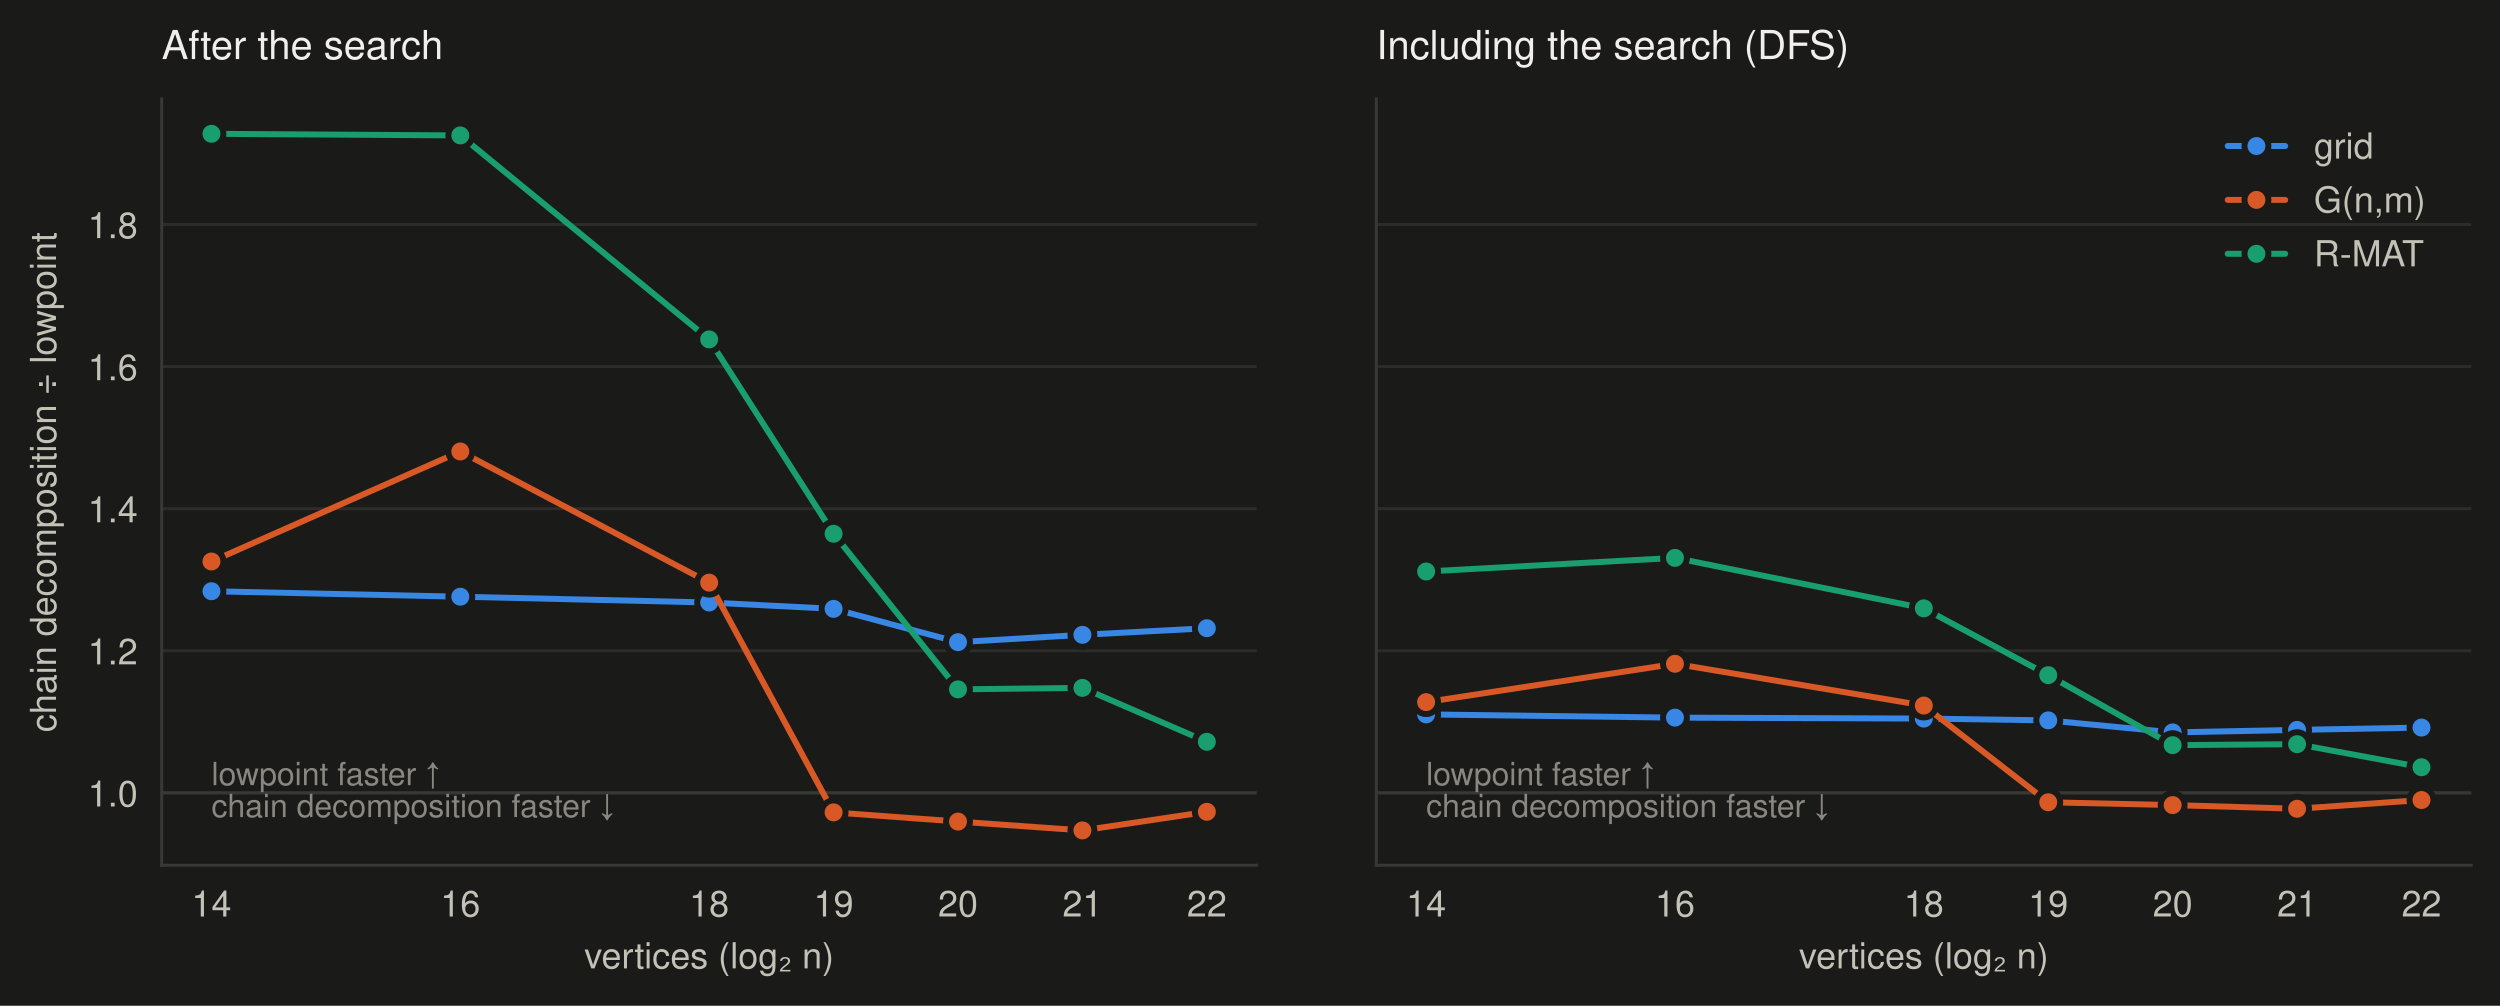
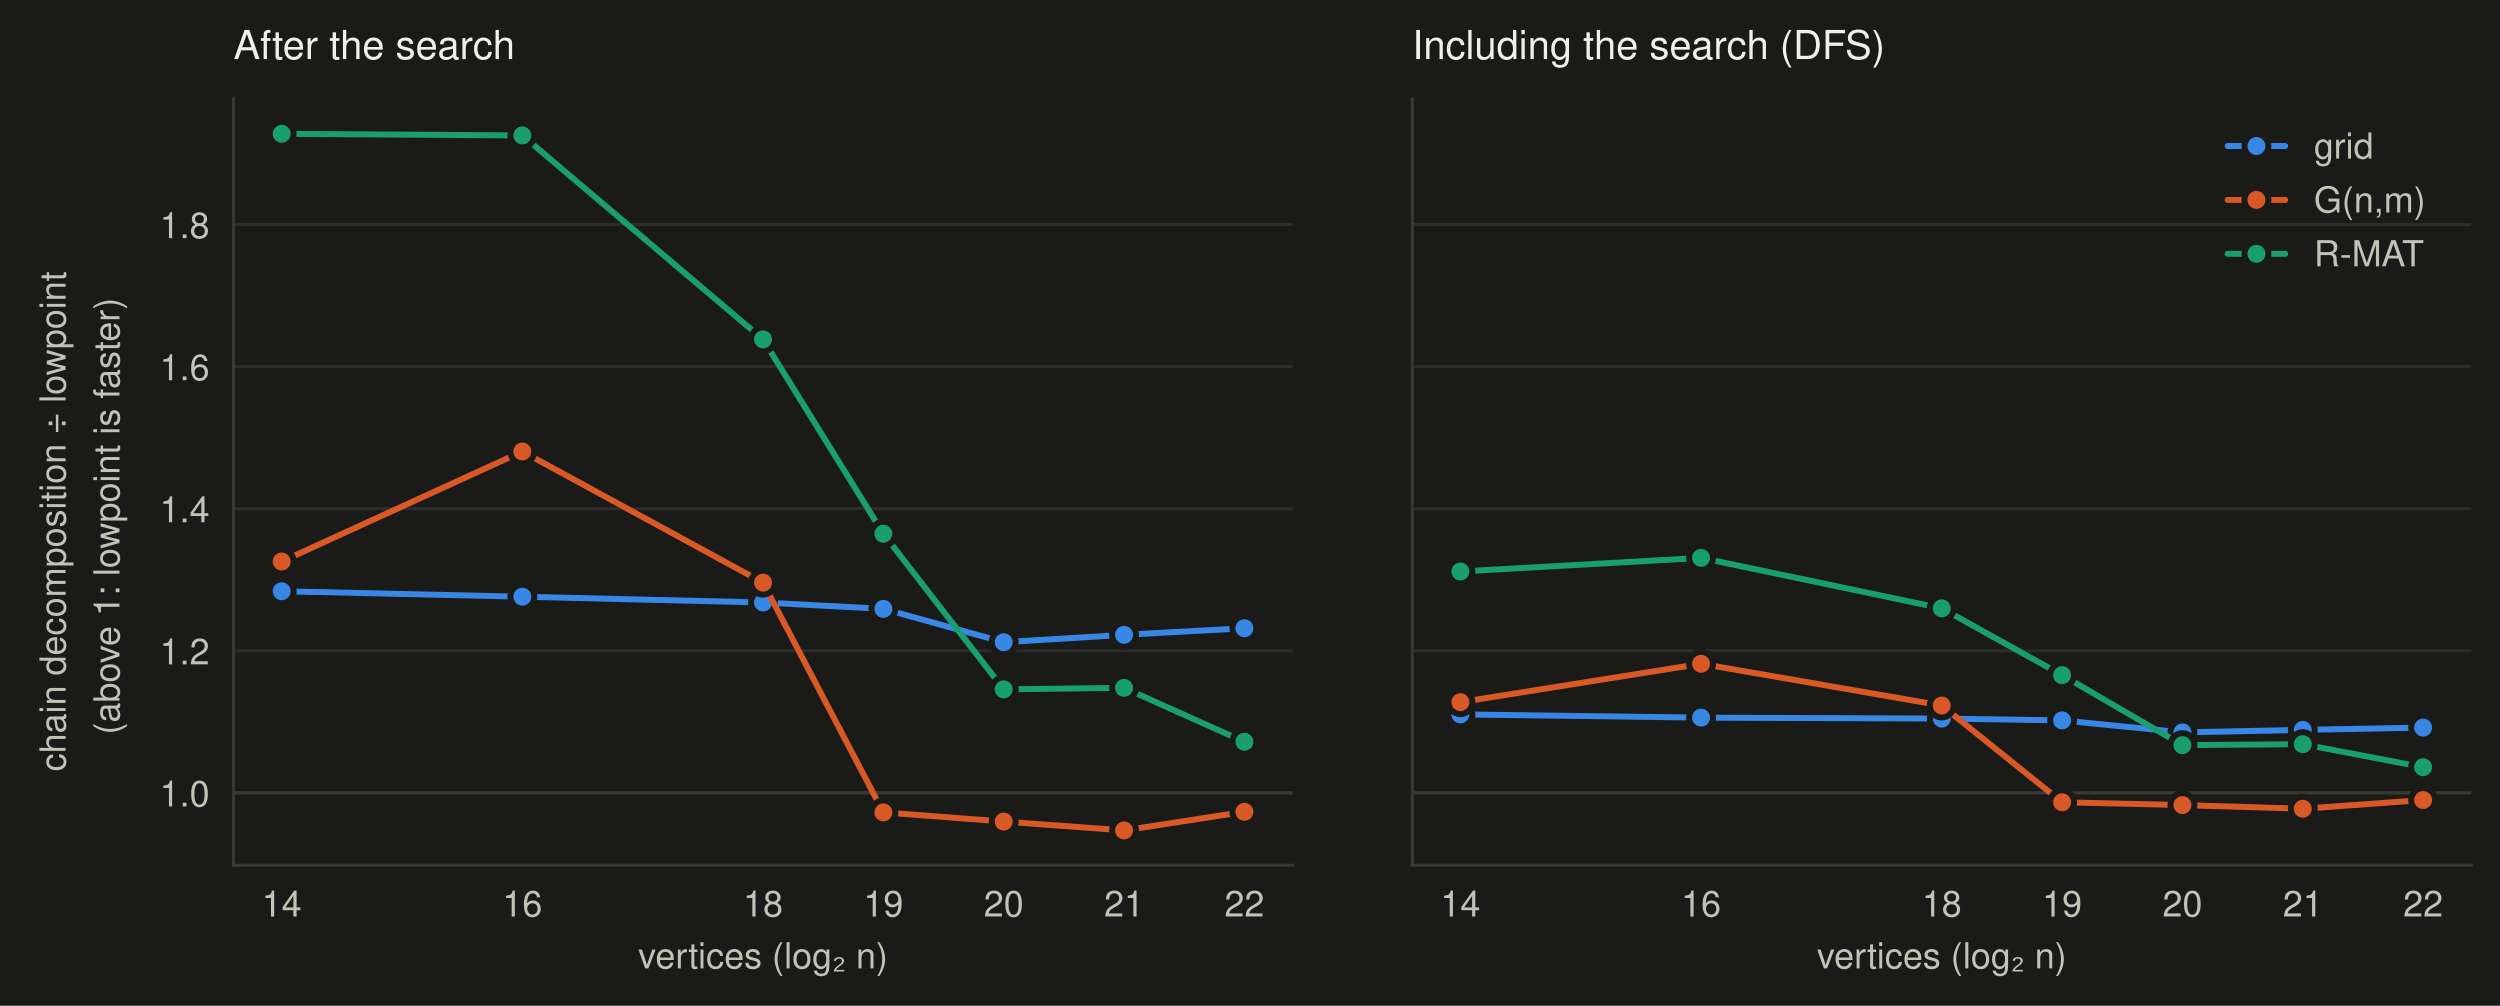
<svg xmlns="http://www.w3.org/2000/svg" xmlns:xlink="http://www.w3.org/1999/xlink" width="626.4pt" height="252pt" viewBox="0 0 626.4 252" version="1.1">
  <defs>
    <style type="text/css">*{stroke-linejoin: round; stroke-linecap: butt}</style>
  </defs>
  <g id="figure_1">
    <g id="patch_1">
      <path d="M 0 252  L 626.4 252  L 626.4 0  L 0 0  z " style="fill: #1a1a19" />
    </g>
    <g id="axes_1">
      <g id="patch_2">
-         <path d="M 40.514 216.799  L 314.857 216.799  L 314.857 24.798  L 40.514 24.798  z " style="fill: #1a1a19" />
+         <path d="M 58.513 216.799  L 323.856 216.799  L 323.856 24.798  L 58.513 24.798  z " style="fill: #1a1a19" />
      </g>
      <g id="matplotlib.axis_1">
        <g id="xtick_1">
          <g id="line2d_1" />
          <g id="text_1">
-             <text style="font-size: 9px; font-family:system-ui, -apple-system, 'Segoe UI', Helvetica, Arial, sans-serif; text-anchor: middle; fill: #c3c2b7" x="52.984" y="229.637" transform="rotate(-0 52.98366 229.6372)">14</text>
+             <text style="font-size: 9px; font-family:system-ui, -apple-system, 'Segoe UI', Helvetica, Arial, sans-serif; text-anchor: middle; fill: #c3c2b7" x="70.574" y="229.637" transform="rotate(-0 70.57389 229.6372)">14</text>
          </g>
        </g>
        <g id="xtick_2">
          <g id="line2d_2" />
          <g id="text_2">
-             <text style="font-size: 9px; font-family:system-ui, -apple-system, 'Segoe UI', Helvetica, Arial, sans-serif; text-anchor: middle; fill: #c3c2b7" x="115.334" y="229.637" transform="rotate(-0 115.3344 229.6372)">16</text>
+             <text style="font-size: 9px; font-family:system-ui, -apple-system, 'Segoe UI', Helvetica, Arial, sans-serif; text-anchor: middle; fill: #c3c2b7" x="130.879" y="229.637" transform="rotate(-0 130.8792 229.6372)">16</text>
          </g>
        </g>
        <g id="xtick_3">
          <g id="line2d_3" />
          <g id="text_3">
-             <text style="font-size: 9px; font-family:system-ui, -apple-system, 'Segoe UI', Helvetica, Arial, sans-serif; text-anchor: middle; fill: #c3c2b7" x="177.685" y="229.637" transform="rotate(-0 177.6851 229.6372)">18</text>
+             <text style="font-size: 9px; font-family:system-ui, -apple-system, 'Segoe UI', Helvetica, Arial, sans-serif; text-anchor: middle; fill: #c3c2b7" x="191.185" y="229.637" transform="rotate(-0 191.1846 229.6372)">18</text>
          </g>
        </g>
        <g id="xtick_4">
          <g id="line2d_4" />
          <g id="text_4">
-             <text style="font-size: 9px; font-family:system-ui, -apple-system, 'Segoe UI', Helvetica, Arial, sans-serif; text-anchor: middle; fill: #c3c2b7" x="208.861" y="229.637" transform="rotate(-0 208.8605 229.6372)">19</text>
+             <text style="font-size: 9px; font-family:system-ui, -apple-system, 'Segoe UI', Helvetica, Arial, sans-serif; text-anchor: middle; fill: #c3c2b7" x="221.337" y="229.637" transform="rotate(-0 221.3373 229.6372)">19</text>
          </g>
        </g>
        <g id="xtick_5">
          <g id="line2d_5" />
          <g id="text_5">
-             <text style="font-size: 9px; font-family:system-ui, -apple-system, 'Segoe UI', Helvetica, Arial, sans-serif; text-anchor: middle; fill: #c3c2b7" x="240.036" y="229.637" transform="rotate(-0 240.0359 229.6372)">20</text>
+             <text style="font-size: 9px; font-family:system-ui, -apple-system, 'Segoe UI', Helvetica, Arial, sans-serif; text-anchor: middle; fill: #c3c2b7" x="251.49" y="229.637" transform="rotate(-0 251.49 229.6372)">20</text>
          </g>
        </g>
        <g id="xtick_6">
          <g id="line2d_6" />
          <g id="text_6">
-             <text style="font-size: 9px; font-family:system-ui, -apple-system, 'Segoe UI', Helvetica, Arial, sans-serif; text-anchor: middle; fill: #c3c2b7" x="271.211" y="229.637" transform="rotate(-0 271.2112 229.6372)">21</text>
+             <text style="font-size: 9px; font-family:system-ui, -apple-system, 'Segoe UI', Helvetica, Arial, sans-serif; text-anchor: middle; fill: #c3c2b7" x="281.643" y="229.637" transform="rotate(-0 281.6427 229.6372)">21</text>
          </g>
        </g>
        <g id="xtick_7">
          <g id="line2d_7" />
          <g id="text_7">
-             <text style="font-size: 9px; font-family:system-ui, -apple-system, 'Segoe UI', Helvetica, Arial, sans-serif; text-anchor: middle; fill: #c3c2b7" x="302.387" y="229.637" transform="rotate(-0 302.3866 229.6372)">22</text>
+             <text style="font-size: 9px; font-family:system-ui, -apple-system, 'Segoe UI', Helvetica, Arial, sans-serif; text-anchor: middle; fill: #c3c2b7" x="311.795" y="229.637" transform="rotate(-0 311.7953 229.6372)">22</text>
          </g>
        </g>
        <g id="text_8">
-           <text style="font-size: 9px; font-family:system-ui, -apple-system, 'Segoe UI', Helvetica, Arial, sans-serif; text-anchor: middle; fill: #c3c2b7" x="177.685" y="242.638" transform="rotate(-0 177.6851 242.6379)">vertices (log₂ n)</text>
+           <text style="font-size: 9px; font-family:system-ui, -apple-system, 'Segoe UI', Helvetica, Arial, sans-serif; text-anchor: middle; fill: #c3c2b7" x="191.185" y="242.638" transform="rotate(-0 191.1846 242.6379)">vertices (log₂ n)</text>
        </g>
      </g>
      <g id="matplotlib.axis_2">
        <g id="ytick_1">
          <g id="line2d_8">
-             <path d="M 40.514 198.65  L 314.857 198.65  " clip-path="url(#p54e72523f2)" style="fill: none; stroke: #2c2c2a; stroke-width: 0.75; stroke-linecap: square" />
+             <path d="M 58.513 198.65  L 323.856 198.65  " clip-path="url(#p37279330e5)" style="fill: none; stroke: #2c2c2a; stroke-width: 0.75; stroke-linecap: square" />
          </g>
          <g id="line2d_9" />
          <g id="text_9">
-             <text style="font-size: 9px; font-family:system-ui, -apple-system, 'Segoe UI', Helvetica, Arial, sans-serif; text-anchor: end; fill: #c3c2b7" x="34.514" y="202.069" transform="rotate(-0 34.51352 202.0692)">1.0</text>
+             <text style="font-size: 9px; font-family:system-ui, -apple-system, 'Segoe UI', Helvetica, Arial, sans-serif; text-anchor: end; fill: #c3c2b7" x="52.513" y="202.069" transform="rotate(-0 52.51281 202.0692)">1.0</text>
          </g>
        </g>
        <g id="ytick_2">
          <g id="line2d_10">
-             <path d="M 40.514 163.05  L 314.857 163.05  " clip-path="url(#p54e72523f2)" style="fill: none; stroke: #2c2c2a; stroke-width: 0.75; stroke-linecap: square" />
+             <path d="M 58.513 163.05  L 323.856 163.05  " clip-path="url(#p37279330e5)" style="fill: none; stroke: #2c2c2a; stroke-width: 0.75; stroke-linecap: square" />
          </g>
          <g id="line2d_11" />
          <g id="text_10">
-             <text style="font-size: 9px; font-family:system-ui, -apple-system, 'Segoe UI', Helvetica, Arial, sans-serif; text-anchor: end; fill: #c3c2b7" x="34.514" y="166.469" transform="rotate(-0 34.51352 166.4689)">1.2</text>
+             <text style="font-size: 9px; font-family:system-ui, -apple-system, 'Segoe UI', Helvetica, Arial, sans-serif; text-anchor: end; fill: #c3c2b7" x="52.513" y="166.469" transform="rotate(-0 52.51281 166.4689)">1.2</text>
          </g>
        </g>
        <g id="ytick_3">
          <g id="line2d_12">
-             <path d="M 40.514 127.45  L 314.857 127.45  " clip-path="url(#p54e72523f2)" style="fill: none; stroke: #2c2c2a; stroke-width: 0.75; stroke-linecap: square" />
+             <path d="M 58.513 127.45  L 323.856 127.45  " clip-path="url(#p37279330e5)" style="fill: none; stroke: #2c2c2a; stroke-width: 0.75; stroke-linecap: square" />
          </g>
          <g id="line2d_13" />
          <g id="text_11">
-             <text style="font-size: 9px; font-family:system-ui, -apple-system, 'Segoe UI', Helvetica, Arial, sans-serif; text-anchor: end; fill: #c3c2b7" x="34.514" y="130.869" transform="rotate(-0 34.51352 130.8686)">1.4</text>
+             <text style="font-size: 9px; font-family:system-ui, -apple-system, 'Segoe UI', Helvetica, Arial, sans-serif; text-anchor: end; fill: #c3c2b7" x="52.513" y="130.869" transform="rotate(-0 52.51281 130.8686)">1.4</text>
          </g>
        </g>
        <g id="ytick_4">
          <g id="line2d_14">
-             <path d="M 40.514 91.849  L 314.857 91.849  " clip-path="url(#p54e72523f2)" style="fill: none; stroke: #2c2c2a; stroke-width: 0.75; stroke-linecap: square" />
+             <path d="M 58.513 91.849  L 323.856 91.849  " clip-path="url(#p37279330e5)" style="fill: none; stroke: #2c2c2a; stroke-width: 0.75; stroke-linecap: square" />
          </g>
          <g id="line2d_15" />
          <g id="text_12">
-             <text style="font-size: 9px; font-family:system-ui, -apple-system, 'Segoe UI', Helvetica, Arial, sans-serif; text-anchor: end; fill: #c3c2b7" x="34.514" y="95.268" transform="rotate(-0 34.51352 95.26826)">1.6</text>
+             <text style="font-size: 9px; font-family:system-ui, -apple-system, 'Segoe UI', Helvetica, Arial, sans-serif; text-anchor: end; fill: #c3c2b7" x="52.513" y="95.268" transform="rotate(-0 52.51281 95.26826)">1.6</text>
          </g>
        </g>
        <g id="ytick_5">
          <g id="line2d_16">
-             <path d="M 40.514 56.249  L 314.857 56.249  " clip-path="url(#p54e72523f2)" style="fill: none; stroke: #2c2c2a; stroke-width: 0.75; stroke-linecap: square" />
+             <path d="M 58.513 56.249  L 323.856 56.249  " clip-path="url(#p37279330e5)" style="fill: none; stroke: #2c2c2a; stroke-width: 0.75; stroke-linecap: square" />
          </g>
          <g id="line2d_17" />
          <g id="text_13">
-             <text style="font-size: 9px; font-family:system-ui, -apple-system, 'Segoe UI', Helvetica, Arial, sans-serif; text-anchor: end; fill: #c3c2b7" x="34.514" y="59.668" transform="rotate(-0 34.51352 59.66796)">1.8</text>
+             <text style="font-size: 9px; font-family:system-ui, -apple-system, 'Segoe UI', Helvetica, Arial, sans-serif; text-anchor: end; fill: #c3c2b7" x="52.513" y="59.668" transform="rotate(-0 52.51281 59.66796)">1.8</text>
          </g>
        </g>
        <g id="text_14">
-           <text style="font-size: 9px; font-family:system-ui, -apple-system, 'Segoe UI', Helvetica, Arial, sans-serif; text-anchor: middle; fill: #c3c2b7" x="14.039" y="120.799" transform="rotate(-90 14.03859 120.7989)">chain decomposition ÷ lowpoint</text>
+           <text style="font-size: 9px; font-family:system-ui, -apple-system, 'Segoe UI', Helvetica, Arial, sans-serif; fill: #c3c2b7" transform="translate(16.43344 193.2671) rotate(-90)">chain decomposition ÷ lowpoint</text>
+           <text style="font-size: 9px; font-family:system-ui, -apple-system, 'Segoe UI', Helvetica, Arial, sans-serif; fill: #c3c2b7" transform="translate(29.93344 184.0337) rotate(-90)">(above 1: lowpoint is faster)</text>
        </g>
      </g>
      <g id="line2d_18">
-         <path d="M 40.514 198.65  L 314.857 198.65  " clip-path="url(#p54e72523f2)" style="fill: none; stroke: #383835; stroke-width: 0.75; stroke-linecap: square" />
+         <path d="M 58.513 198.65  L 323.856 198.65  " clip-path="url(#p37279330e5)" style="fill: none; stroke: #383835; stroke-width: 0.75; stroke-linecap: square" />
      </g>
      <g id="patch_3">
-         <path d="M 40.514 216.799  L 40.514 24.798  " style="fill: none; stroke: #383835; stroke-width: 0.75; stroke-linejoin: miter; stroke-linecap: square" />
+         <path d="M 58.513 216.799  L 58.513 24.798  " style="fill: none; stroke: #383835; stroke-width: 0.75; stroke-linejoin: miter; stroke-linecap: square" />
      </g>
      <g id="patch_4">
-         <path d="M 40.514 216.799  L 314.857 216.799  " style="fill: none; stroke: #383835; stroke-width: 0.75; stroke-linejoin: miter; stroke-linecap: square" />
+         <path d="M 58.513 216.799  L 323.856 216.799  " style="fill: none; stroke: #383835; stroke-width: 0.75; stroke-linejoin: miter; stroke-linecap: square" />
      </g>
      <g id="line2d_19">
-         <path d="M 52.984 148.138  L 115.334 149.511  L 177.685 150.964  L 208.861 152.555  L 240.036 160.904  L 271.211 159.061  L 302.387 157.406  " clip-path="url(#p54e72523f2)" style="fill: none; stroke: #3987e5; stroke-width: 1.5; stroke-linecap: round" />
+         <path d="M 70.574 148.138  L 130.879 149.511  L 191.185 150.964  L 221.337 152.555  L 251.49 160.904  L 281.643 159.061  L 311.795 157.406  " clip-path="url(#p37279330e5)" style="fill: none; stroke: #3987e5; stroke-width: 1.5; stroke-linecap: round" />
        <defs>
          <path id="m9f09791e4c" d="M 0 3  C 0.796 3 1.559 2.684 2.121 2.121  C 2.684 1.559 3 0.796 3 0  C 3 -0.796 2.684 -1.559 2.121 -2.121  C 1.559 -2.684 0.796 -3 0 -3  C -0.796 -3 -1.559 -2.684 -2.121 -2.121  C -2.684 -1.559 -3 -0.796 -3 0  C -3 0.796 -2.684 1.559 -2.121 2.121  C -1.559 2.684 -0.796 3 0 3  z " style="stroke: #1a1a19; stroke-width: 1.5" />
        </defs>
-         <g clip-path="url(#p54e72523f2)">
-           <use xlink:href="#m9f09791e4c" x="52.984" y="148.138" style="fill: #3987e5; stroke: #1a1a19; stroke-width: 1.5" />
-           <use xlink:href="#m9f09791e4c" x="115.334" y="149.511" style="fill: #3987e5; stroke: #1a1a19; stroke-width: 1.5" />
-           <use xlink:href="#m9f09791e4c" x="177.685" y="150.964" style="fill: #3987e5; stroke: #1a1a19; stroke-width: 1.5" />
-           <use xlink:href="#m9f09791e4c" x="208.861" y="152.555" style="fill: #3987e5; stroke: #1a1a19; stroke-width: 1.5" />
-           <use xlink:href="#m9f09791e4c" x="240.036" y="160.904" style="fill: #3987e5; stroke: #1a1a19; stroke-width: 1.5" />
-           <use xlink:href="#m9f09791e4c" x="271.211" y="159.061" style="fill: #3987e5; stroke: #1a1a19; stroke-width: 1.5" />
-           <use xlink:href="#m9f09791e4c" x="302.387" y="157.406" style="fill: #3987e5; stroke: #1a1a19; stroke-width: 1.5" />
+         <g clip-path="url(#p37279330e5)">
+           <use xlink:href="#m9f09791e4c" x="70.574" y="148.138" style="fill: #3987e5; stroke: #1a1a19; stroke-width: 1.5" />
+           <use xlink:href="#m9f09791e4c" x="130.879" y="149.511" style="fill: #3987e5; stroke: #1a1a19; stroke-width: 1.5" />
+           <use xlink:href="#m9f09791e4c" x="191.185" y="150.964" style="fill: #3987e5; stroke: #1a1a19; stroke-width: 1.5" />
+           <use xlink:href="#m9f09791e4c" x="221.337" y="152.555" style="fill: #3987e5; stroke: #1a1a19; stroke-width: 1.5" />
+           <use xlink:href="#m9f09791e4c" x="251.49" y="160.904" style="fill: #3987e5; stroke: #1a1a19; stroke-width: 1.5" />
+           <use xlink:href="#m9f09791e4c" x="281.643" y="159.061" style="fill: #3987e5; stroke: #1a1a19; stroke-width: 1.5" />
+           <use xlink:href="#m9f09791e4c" x="311.795" y="157.406" style="fill: #3987e5; stroke: #1a1a19; stroke-width: 1.5" />
        </g>
      </g>
      <g id="line2d_20">
-         <path d="M 52.984 140.69  L 115.334 113.121  L 177.685 145.987  L 208.861 203.553  L 240.036 205.853  L 271.211 208.072  L 302.387 203.407  " clip-path="url(#p54e72523f2)" style="fill: none; stroke: #d95926; stroke-width: 1.5; stroke-linecap: round" />
+         <path d="M 70.574 140.69  L 130.879 113.121  L 191.185 145.987  L 221.337 203.553  L 251.49 205.853  L 281.643 208.072  L 311.795 203.407  " clip-path="url(#p37279330e5)" style="fill: none; stroke: #d95926; stroke-width: 1.5; stroke-linecap: round" />
        <defs>
          <path id="m63bb785af8" d="M 0 3  C 0.796 3 1.559 2.684 2.121 2.121  C 2.684 1.559 3 0.796 3 0  C 3 -0.796 2.684 -1.559 2.121 -2.121  C 1.559 -2.684 0.796 -3 0 -3  C -0.796 -3 -1.559 -2.684 -2.121 -2.121  C -2.684 -1.559 -3 -0.796 -3 0  C -3 0.796 -2.684 1.559 -2.121 2.121  C -1.559 2.684 -0.796 3 0 3  z " style="stroke: #1a1a19; stroke-width: 1.5" />
        </defs>
-         <g clip-path="url(#p54e72523f2)">
-           <use xlink:href="#m63bb785af8" x="52.984" y="140.69" style="fill: #d95926; stroke: #1a1a19; stroke-width: 1.5" />
-           <use xlink:href="#m63bb785af8" x="115.334" y="113.121" style="fill: #d95926; stroke: #1a1a19; stroke-width: 1.5" />
-           <use xlink:href="#m63bb785af8" x="177.685" y="145.987" style="fill: #d95926; stroke: #1a1a19; stroke-width: 1.5" />
-           <use xlink:href="#m63bb785af8" x="208.861" y="203.553" style="fill: #d95926; stroke: #1a1a19; stroke-width: 1.5" />
-           <use xlink:href="#m63bb785af8" x="240.036" y="205.853" style="fill: #d95926; stroke: #1a1a19; stroke-width: 1.5" />
-           <use xlink:href="#m63bb785af8" x="271.211" y="208.072" style="fill: #d95926; stroke: #1a1a19; stroke-width: 1.5" />
-           <use xlink:href="#m63bb785af8" x="302.387" y="203.407" style="fill: #d95926; stroke: #1a1a19; stroke-width: 1.5" />
+         <g clip-path="url(#p37279330e5)">
+           <use xlink:href="#m63bb785af8" x="70.574" y="140.69" style="fill: #d95926; stroke: #1a1a19; stroke-width: 1.5" />
+           <use xlink:href="#m63bb785af8" x="130.879" y="113.121" style="fill: #d95926; stroke: #1a1a19; stroke-width: 1.5" />
+           <use xlink:href="#m63bb785af8" x="191.185" y="145.987" style="fill: #d95926; stroke: #1a1a19; stroke-width: 1.5" />
+           <use xlink:href="#m63bb785af8" x="221.337" y="203.553" style="fill: #d95926; stroke: #1a1a19; stroke-width: 1.5" />
+           <use xlink:href="#m63bb785af8" x="251.49" y="205.853" style="fill: #d95926; stroke: #1a1a19; stroke-width: 1.5" />
+           <use xlink:href="#m63bb785af8" x="281.643" y="208.072" style="fill: #d95926; stroke: #1a1a19; stroke-width: 1.5" />
+           <use xlink:href="#m63bb785af8" x="311.795" y="203.407" style="fill: #d95926; stroke: #1a1a19; stroke-width: 1.5" />
        </g>
      </g>
      <g id="line2d_21">
-         <path d="M 52.984 33.526  L 115.334 33.932  L 177.685 85.04  L 208.861 133.738  L 240.036 172.723  L 271.211 172.356  L 302.387 185.866  " clip-path="url(#p54e72523f2)" style="fill: none; stroke: #199e70; stroke-width: 1.5; stroke-linecap: round" />
+         <path d="M 70.574 33.526  L 130.879 33.932  L 191.185 85.04  L 221.337 133.738  L 251.49 172.723  L 281.643 172.356  L 311.795 185.866  " clip-path="url(#p37279330e5)" style="fill: none; stroke: #199e70; stroke-width: 1.5; stroke-linecap: round" />
        <defs>
          <path id="m9248cb5a68" d="M 0 3  C 0.796 3 1.559 2.684 2.121 2.121  C 2.684 1.559 3 0.796 3 0  C 3 -0.796 2.684 -1.559 2.121 -2.121  C 1.559 -2.684 0.796 -3 0 -3  C -0.796 -3 -1.559 -2.684 -2.121 -2.121  C -2.684 -1.559 -3 -0.796 -3 0  C -3 0.796 -2.684 1.559 -2.121 2.121  C -1.559 2.684 -0.796 3 0 3  z " style="stroke: #1a1a19; stroke-width: 1.5" />
        </defs>
-         <g clip-path="url(#p54e72523f2)">
-           <use xlink:href="#m9248cb5a68" x="52.984" y="33.526" style="fill: #199e70; stroke: #1a1a19; stroke-width: 1.5" />
-           <use xlink:href="#m9248cb5a68" x="115.334" y="33.932" style="fill: #199e70; stroke: #1a1a19; stroke-width: 1.5" />
-           <use xlink:href="#m9248cb5a68" x="177.685" y="85.04" style="fill: #199e70; stroke: #1a1a19; stroke-width: 1.5" />
-           <use xlink:href="#m9248cb5a68" x="208.861" y="133.738" style="fill: #199e70; stroke: #1a1a19; stroke-width: 1.5" />
-           <use xlink:href="#m9248cb5a68" x="240.036" y="172.723" style="fill: #199e70; stroke: #1a1a19; stroke-width: 1.5" />
-           <use xlink:href="#m9248cb5a68" x="271.211" y="172.356" style="fill: #199e70; stroke: #1a1a19; stroke-width: 1.5" />
-           <use xlink:href="#m9248cb5a68" x="302.387" y="185.866" style="fill: #199e70; stroke: #1a1a19; stroke-width: 1.5" />
+         <g clip-path="url(#p37279330e5)">
+           <use xlink:href="#m9248cb5a68" x="70.574" y="33.526" style="fill: #199e70; stroke: #1a1a19; stroke-width: 1.5" />
+           <use xlink:href="#m9248cb5a68" x="130.879" y="33.932" style="fill: #199e70; stroke: #1a1a19; stroke-width: 1.5" />
+           <use xlink:href="#m9248cb5a68" x="191.185" y="85.04" style="fill: #199e70; stroke: #1a1a19; stroke-width: 1.5" />
+           <use xlink:href="#m9248cb5a68" x="221.337" y="133.738" style="fill: #199e70; stroke: #1a1a19; stroke-width: 1.5" />
+           <use xlink:href="#m9248cb5a68" x="251.49" y="172.723" style="fill: #199e70; stroke: #1a1a19; stroke-width: 1.5" />
+           <use xlink:href="#m9248cb5a68" x="281.643" y="172.356" style="fill: #199e70; stroke: #1a1a19; stroke-width: 1.5" />
+           <use xlink:href="#m9248cb5a68" x="311.795" y="185.866" style="fill: #199e70; stroke: #1a1a19; stroke-width: 1.5" />
        </g>
      </g>
      <g id="text_15">
-         <text style="font-size: 8px; font-family:system-ui, -apple-system, 'Segoe UI', Helvetica, Arial, sans-serif; text-anchor: start; fill: #898781" x="52.984" y="196.728" transform="rotate(-0 52.98366 196.7283)">  lowpoint faster ↑</text>
-       </g>
-       <g id="text_16">
-         <text style="font-size: 8px; font-family:system-ui, -apple-system, 'Segoe UI', Helvetica, Arial, sans-serif; text-anchor: start; fill: #898781" x="52.984" y="204.729" transform="rotate(-0 52.98366 204.729)">  chain decomposition faster ↓</text>
-       </g>
-       <g id="text_17">
-         <text style="font-size: 10px; font-family:system-ui, -apple-system, 'Segoe UI', Helvetica, Arial, sans-serif; text-anchor: start; fill: #f0efec" x="40.514" y="14.798" transform="rotate(-0 40.51352 14.79844)">After the search</text>
+         <text style="font-size: 10px; font-family:system-ui, -apple-system, 'Segoe UI', Helvetica, Arial, sans-serif; text-anchor: start; fill: #f0efec" x="58.513" y="14.798" transform="rotate(-0 58.51281 14.79844)">After the search</text>
      </g>
    </g>
    <g id="axes_2">
      <g id="patch_5">
-         <path d="M 344.857 216.799  L 619.2 216.799  L 619.2 24.798  L 344.857 24.798  z " style="fill: #1a1a19" />
+         <path d="M 353.856 216.799  L 619.2 216.799  L 619.2 24.798  L 353.856 24.798  z " style="fill: #1a1a19" />
      </g>
      <g id="matplotlib.axis_3">
        <g id="xtick_8">
          <g id="line2d_22" />
-           <g id="text_18">
-             <text style="font-size: 9px; font-family:system-ui, -apple-system, 'Segoe UI', Helvetica, Arial, sans-serif; text-anchor: middle; fill: #c3c2b7" x="357.327" y="229.637" transform="rotate(-0 357.3269 229.6372)">14</text>
+           <g id="text_16">
+             <text style="font-size: 9px; font-family:system-ui, -apple-system, 'Segoe UI', Helvetica, Arial, sans-serif; text-anchor: middle; fill: #c3c2b7" x="365.917" y="229.637" transform="rotate(-0 365.9175 229.6372)">14</text>
          </g>
        </g>
        <g id="xtick_9">
          <g id="line2d_23" />
-           <g id="text_19">
-             <text style="font-size: 9px; font-family:system-ui, -apple-system, 'Segoe UI', Helvetica, Arial, sans-serif; text-anchor: middle; fill: #c3c2b7" x="419.678" y="229.637" transform="rotate(-0 419.6776 229.6372)">16</text>
+           <g id="text_17">
+             <text style="font-size: 9px; font-family:system-ui, -apple-system, 'Segoe UI', Helvetica, Arial, sans-serif; text-anchor: middle; fill: #c3c2b7" x="426.223" y="229.637" transform="rotate(-0 426.2228 229.6372)">16</text>
          </g>
        </g>
        <g id="xtick_10">
          <g id="line2d_24" />
-           <g id="text_20">
-             <text style="font-size: 9px; font-family:system-ui, -apple-system, 'Segoe UI', Helvetica, Arial, sans-serif; text-anchor: middle; fill: #c3c2b7" x="482.028" y="229.637" transform="rotate(-0 482.0284 229.6372)">18</text>
+           <g id="text_18">
+             <text style="font-size: 9px; font-family:system-ui, -apple-system, 'Segoe UI', Helvetica, Arial, sans-serif; text-anchor: middle; fill: #c3c2b7" x="486.528" y="229.637" transform="rotate(-0 486.5282 229.6372)">18</text>
          </g>
        </g>
        <g id="xtick_11">
          <g id="line2d_25" />
-           <g id="text_21">
-             <text style="font-size: 9px; font-family:system-ui, -apple-system, 'Segoe UI', Helvetica, Arial, sans-serif; text-anchor: middle; fill: #c3c2b7" x="513.204" y="229.637" transform="rotate(-0 513.2037 229.6372)">19</text>
+           <g id="text_19">
+             <text style="font-size: 9px; font-family:system-ui, -apple-system, 'Segoe UI', Helvetica, Arial, sans-serif; text-anchor: middle; fill: #c3c2b7" x="516.681" y="229.637" transform="rotate(-0 516.6809 229.6372)">19</text>
          </g>
        </g>
        <g id="xtick_12">
          <g id="line2d_26" />
-           <g id="text_22">
-             <text style="font-size: 9px; font-family:system-ui, -apple-system, 'Segoe UI', Helvetica, Arial, sans-serif; text-anchor: middle; fill: #c3c2b7" x="544.379" y="229.637" transform="rotate(-0 544.3791 229.6372)">20</text>
+           <g id="text_20">
+             <text style="font-size: 9px; font-family:system-ui, -apple-system, 'Segoe UI', Helvetica, Arial, sans-serif; text-anchor: middle; fill: #c3c2b7" x="546.834" y="229.637" transform="rotate(-0 546.8336 229.6372)">20</text>
          </g>
        </g>
        <g id="xtick_13">
          <g id="line2d_27" />
-           <g id="text_23">
-             <text style="font-size: 9px; font-family:system-ui, -apple-system, 'Segoe UI', Helvetica, Arial, sans-serif; text-anchor: middle; fill: #c3c2b7" x="575.554" y="229.637" transform="rotate(-0 575.5545 229.6372)">21</text>
+           <g id="text_21">
+             <text style="font-size: 9px; font-family:system-ui, -apple-system, 'Segoe UI', Helvetica, Arial, sans-serif; text-anchor: middle; fill: #c3c2b7" x="576.986" y="229.637" transform="rotate(-0 576.9862 229.6372)">21</text>
          </g>
        </g>
        <g id="xtick_14">
          <g id="line2d_28" />
-           <g id="text_24">
-             <text style="font-size: 9px; font-family:system-ui, -apple-system, 'Segoe UI', Helvetica, Arial, sans-serif; text-anchor: middle; fill: #c3c2b7" x="606.73" y="229.637" transform="rotate(-0 606.7299 229.6372)">22</text>
-           </g>
-         </g>
-         <g id="text_25">
-           <text style="font-size: 9px; font-family:system-ui, -apple-system, 'Segoe UI', Helvetica, Arial, sans-serif; text-anchor: middle; fill: #c3c2b7" x="482.028" y="242.638" transform="rotate(-0 482.0284 242.6379)">vertices (log₂ n)</text>
+           <g id="text_22">
+             <text style="font-size: 9px; font-family:system-ui, -apple-system, 'Segoe UI', Helvetica, Arial, sans-serif; text-anchor: middle; fill: #c3c2b7" x="607.139" y="229.637" transform="rotate(-0 607.1389 229.6372)">22</text>
+           </g>
+         </g>
+         <g id="text_23">
+           <text style="font-size: 9px; font-family:system-ui, -apple-system, 'Segoe UI', Helvetica, Arial, sans-serif; text-anchor: middle; fill: #c3c2b7" x="486.528" y="242.638" transform="rotate(-0 486.5282 242.6379)">vertices (log₂ n)</text>
        </g>
      </g>
      <g id="matplotlib.axis_4">
        <g id="ytick_6">
          <g id="line2d_29">
-             <path d="M 344.857 198.65  L 619.2 198.65  " clip-path="url(#p91dc51fd67)" style="fill: none; stroke: #2c2c2a; stroke-width: 0.75; stroke-linecap: square" />
+             <path d="M 353.856 198.65  L 619.2 198.65  " clip-path="url(#p573d7dd917)" style="fill: none; stroke: #2c2c2a; stroke-width: 0.75; stroke-linecap: square" />
          </g>
          <g id="line2d_30" />
        </g>
        <g id="ytick_7">
          <g id="line2d_31">
-             <path d="M 344.857 163.05  L 619.2 163.05  " clip-path="url(#p91dc51fd67)" style="fill: none; stroke: #2c2c2a; stroke-width: 0.75; stroke-linecap: square" />
+             <path d="M 353.856 163.05  L 619.2 163.05  " clip-path="url(#p573d7dd917)" style="fill: none; stroke: #2c2c2a; stroke-width: 0.75; stroke-linecap: square" />
          </g>
          <g id="line2d_32" />
        </g>
        <g id="ytick_8">
          <g id="line2d_33">
-             <path d="M 344.857 127.45  L 619.2 127.45  " clip-path="url(#p91dc51fd67)" style="fill: none; stroke: #2c2c2a; stroke-width: 0.75; stroke-linecap: square" />
+             <path d="M 353.856 127.45  L 619.2 127.45  " clip-path="url(#p573d7dd917)" style="fill: none; stroke: #2c2c2a; stroke-width: 0.75; stroke-linecap: square" />
          </g>
          <g id="line2d_34" />
        </g>
        <g id="ytick_9">
          <g id="line2d_35">
-             <path d="M 344.857 91.849  L 619.2 91.849  " clip-path="url(#p91dc51fd67)" style="fill: none; stroke: #2c2c2a; stroke-width: 0.75; stroke-linecap: square" />
+             <path d="M 353.856 91.849  L 619.2 91.849  " clip-path="url(#p573d7dd917)" style="fill: none; stroke: #2c2c2a; stroke-width: 0.75; stroke-linecap: square" />
          </g>
          <g id="line2d_36" />
        </g>
        <g id="ytick_10">
          <g id="line2d_37">
-             <path d="M 344.857 56.249  L 619.2 56.249  " clip-path="url(#p91dc51fd67)" style="fill: none; stroke: #2c2c2a; stroke-width: 0.75; stroke-linecap: square" />
+             <path d="M 353.856 56.249  L 619.2 56.249  " clip-path="url(#p573d7dd917)" style="fill: none; stroke: #2c2c2a; stroke-width: 0.75; stroke-linecap: square" />
          </g>
          <g id="line2d_38" />
        </g>
      </g>
      <g id="line2d_39">
-         <path d="M 344.857 198.65  L 619.2 198.65  " clip-path="url(#p91dc51fd67)" style="fill: none; stroke: #383835; stroke-width: 0.75; stroke-linecap: square" />
+         <path d="M 353.856 198.65  L 619.2 198.65  " clip-path="url(#p573d7dd917)" style="fill: none; stroke: #383835; stroke-width: 0.75; stroke-linecap: square" />
      </g>
      <g id="patch_6">
-         <path d="M 344.857 216.799  L 344.857 24.798  " style="fill: none; stroke: #383835; stroke-width: 0.75; stroke-linejoin: miter; stroke-linecap: square" />
+         <path d="M 353.856 216.799  L 353.856 24.798  " style="fill: none; stroke: #383835; stroke-width: 0.75; stroke-linejoin: miter; stroke-linecap: square" />
      </g>
      <g id="patch_7">
-         <path d="M 344.857 216.799  L 619.2 216.799  " style="fill: none; stroke: #383835; stroke-width: 0.75; stroke-linejoin: miter; stroke-linecap: square" />
+         <path d="M 353.856 216.799  L 619.2 216.799  " style="fill: none; stroke: #383835; stroke-width: 0.75; stroke-linejoin: miter; stroke-linecap: square" />
      </g>
      <g id="line2d_40">
-         <path d="M 357.327 179  L 419.678 179.809  L 482.028 180.044  L 513.204 180.497  L 544.379 183.508  L 575.554 182.879  L 606.73 182.302  " clip-path="url(#p91dc51fd67)" style="fill: none; stroke: #3987e5; stroke-width: 1.5; stroke-linecap: round" />
-         <g clip-path="url(#p91dc51fd67)">
-           <use xlink:href="#m9f09791e4c" x="357.327" y="179" style="fill: #3987e5; stroke: #1a1a19; stroke-width: 1.5" />
-           <use xlink:href="#m9f09791e4c" x="419.678" y="179.809" style="fill: #3987e5; stroke: #1a1a19; stroke-width: 1.5" />
-           <use xlink:href="#m9f09791e4c" x="482.028" y="180.044" style="fill: #3987e5; stroke: #1a1a19; stroke-width: 1.5" />
-           <use xlink:href="#m9f09791e4c" x="513.204" y="180.497" style="fill: #3987e5; stroke: #1a1a19; stroke-width: 1.5" />
-           <use xlink:href="#m9f09791e4c" x="544.379" y="183.508" style="fill: #3987e5; stroke: #1a1a19; stroke-width: 1.5" />
-           <use xlink:href="#m9f09791e4c" x="575.554" y="182.879" style="fill: #3987e5; stroke: #1a1a19; stroke-width: 1.5" />
-           <use xlink:href="#m9f09791e4c" x="606.73" y="182.302" style="fill: #3987e5; stroke: #1a1a19; stroke-width: 1.5" />
+         <path d="M 365.917 179  L 426.223 179.809  L 486.528 180.044  L 516.681 180.497  L 546.834 183.508  L 576.986 182.879  L 607.139 182.302  " clip-path="url(#p573d7dd917)" style="fill: none; stroke: #3987e5; stroke-width: 1.5; stroke-linecap: round" />
+         <g clip-path="url(#p573d7dd917)">
+           <use xlink:href="#m9f09791e4c" x="365.917" y="179" style="fill: #3987e5; stroke: #1a1a19; stroke-width: 1.5" />
+           <use xlink:href="#m9f09791e4c" x="426.223" y="179.809" style="fill: #3987e5; stroke: #1a1a19; stroke-width: 1.5" />
+           <use xlink:href="#m9f09791e4c" x="486.528" y="180.044" style="fill: #3987e5; stroke: #1a1a19; stroke-width: 1.5" />
+           <use xlink:href="#m9f09791e4c" x="516.681" y="180.497" style="fill: #3987e5; stroke: #1a1a19; stroke-width: 1.5" />
+           <use xlink:href="#m9f09791e4c" x="546.834" y="183.508" style="fill: #3987e5; stroke: #1a1a19; stroke-width: 1.5" />
+           <use xlink:href="#m9f09791e4c" x="576.986" y="182.879" style="fill: #3987e5; stroke: #1a1a19; stroke-width: 1.5" />
+           <use xlink:href="#m9f09791e4c" x="607.139" y="182.302" style="fill: #3987e5; stroke: #1a1a19; stroke-width: 1.5" />
        </g>
      </g>
      <g id="line2d_41">
-         <path d="M 357.327 175.924  L 419.678 166.318  L 482.028 176.779  L 513.204 201.016  L 544.379 201.722  L 575.554 202.643  L 606.73 200.455  " clip-path="url(#p91dc51fd67)" style="fill: none; stroke: #d95926; stroke-width: 1.5; stroke-linecap: round" />
-         <g clip-path="url(#p91dc51fd67)">
-           <use xlink:href="#m63bb785af8" x="357.327" y="175.924" style="fill: #d95926; stroke: #1a1a19; stroke-width: 1.5" />
-           <use xlink:href="#m63bb785af8" x="419.678" y="166.318" style="fill: #d95926; stroke: #1a1a19; stroke-width: 1.5" />
-           <use xlink:href="#m63bb785af8" x="482.028" y="176.779" style="fill: #d95926; stroke: #1a1a19; stroke-width: 1.5" />
-           <use xlink:href="#m63bb785af8" x="513.204" y="201.016" style="fill: #d95926; stroke: #1a1a19; stroke-width: 1.5" />
-           <use xlink:href="#m63bb785af8" x="544.379" y="201.722" style="fill: #d95926; stroke: #1a1a19; stroke-width: 1.5" />
-           <use xlink:href="#m63bb785af8" x="575.554" y="202.643" style="fill: #d95926; stroke: #1a1a19; stroke-width: 1.5" />
-           <use xlink:href="#m63bb785af8" x="606.73" y="200.455" style="fill: #d95926; stroke: #1a1a19; stroke-width: 1.5" />
+         <path d="M 365.917 175.924  L 426.223 166.318  L 486.528 176.779  L 516.681 201.016  L 546.834 201.722  L 576.986 202.643  L 607.139 200.455  " clip-path="url(#p573d7dd917)" style="fill: none; stroke: #d95926; stroke-width: 1.5; stroke-linecap: round" />
+         <g clip-path="url(#p573d7dd917)">
+           <use xlink:href="#m63bb785af8" x="365.917" y="175.924" style="fill: #d95926; stroke: #1a1a19; stroke-width: 1.5" />
+           <use xlink:href="#m63bb785af8" x="426.223" y="166.318" style="fill: #d95926; stroke: #1a1a19; stroke-width: 1.5" />
+           <use xlink:href="#m63bb785af8" x="486.528" y="176.779" style="fill: #d95926; stroke: #1a1a19; stroke-width: 1.5" />
+           <use xlink:href="#m63bb785af8" x="516.681" y="201.016" style="fill: #d95926; stroke: #1a1a19; stroke-width: 1.5" />
+           <use xlink:href="#m63bb785af8" x="546.834" y="201.722" style="fill: #d95926; stroke: #1a1a19; stroke-width: 1.5" />
+           <use xlink:href="#m63bb785af8" x="576.986" y="202.643" style="fill: #d95926; stroke: #1a1a19; stroke-width: 1.5" />
+           <use xlink:href="#m63bb785af8" x="607.139" y="200.455" style="fill: #d95926; stroke: #1a1a19; stroke-width: 1.5" />
        </g>
      </g>
      <g id="line2d_42">
-         <path d="M 357.327 143.192  L 419.678 139.778  L 482.028 152.425  L 513.204 169.166  L 544.379 186.708  L 575.554 186.458  L 606.73 192.237  " clip-path="url(#p91dc51fd67)" style="fill: none; stroke: #199e70; stroke-width: 1.5; stroke-linecap: round" />
-         <g clip-path="url(#p91dc51fd67)">
-           <use xlink:href="#m9248cb5a68" x="357.327" y="143.192" style="fill: #199e70; stroke: #1a1a19; stroke-width: 1.5" />
-           <use xlink:href="#m9248cb5a68" x="419.678" y="139.778" style="fill: #199e70; stroke: #1a1a19; stroke-width: 1.5" />
-           <use xlink:href="#m9248cb5a68" x="482.028" y="152.425" style="fill: #199e70; stroke: #1a1a19; stroke-width: 1.5" />
-           <use xlink:href="#m9248cb5a68" x="513.204" y="169.166" style="fill: #199e70; stroke: #1a1a19; stroke-width: 1.5" />
-           <use xlink:href="#m9248cb5a68" x="544.379" y="186.708" style="fill: #199e70; stroke: #1a1a19; stroke-width: 1.5" />
-           <use xlink:href="#m9248cb5a68" x="575.554" y="186.458" style="fill: #199e70; stroke: #1a1a19; stroke-width: 1.5" />
-           <use xlink:href="#m9248cb5a68" x="606.73" y="192.237" style="fill: #199e70; stroke: #1a1a19; stroke-width: 1.5" />
-         </g>
-       </g>
-       <g id="text_26">
-         <text style="font-size: 8px; font-family:system-ui, -apple-system, 'Segoe UI', Helvetica, Arial, sans-serif; text-anchor: start; fill: #898781" x="357.327" y="196.728" transform="rotate(-0 357.3269 196.7283)">  lowpoint faster ↑</text>
-       </g>
-       <g id="text_27">
-         <text style="font-size: 8px; font-family:system-ui, -apple-system, 'Segoe UI', Helvetica, Arial, sans-serif; text-anchor: start; fill: #898781" x="357.327" y="204.729" transform="rotate(-0 357.3269 204.729)">  chain decomposition faster ↓</text>
-       </g>
-       <g id="text_28">
-         <text style="font-size: 10px; font-family:system-ui, -apple-system, 'Segoe UI', Helvetica, Arial, sans-serif; text-anchor: start; fill: #f0efec" x="344.857" y="14.798" transform="rotate(-0 344.8568 14.79844)">Including the search (DFS)</text>
+         <path d="M 365.917 143.192  L 426.223 139.778  L 486.528 152.425  L 516.681 169.166  L 546.834 186.708  L 576.986 186.458  L 607.139 192.237  " clip-path="url(#p573d7dd917)" style="fill: none; stroke: #199e70; stroke-width: 1.5; stroke-linecap: round" />
+         <g clip-path="url(#p573d7dd917)">
+           <use xlink:href="#m9248cb5a68" x="365.917" y="143.192" style="fill: #199e70; stroke: #1a1a19; stroke-width: 1.5" />
+           <use xlink:href="#m9248cb5a68" x="426.223" y="139.778" style="fill: #199e70; stroke: #1a1a19; stroke-width: 1.5" />
+           <use xlink:href="#m9248cb5a68" x="486.528" y="152.425" style="fill: #199e70; stroke: #1a1a19; stroke-width: 1.5" />
+           <use xlink:href="#m9248cb5a68" x="516.681" y="169.166" style="fill: #199e70; stroke: #1a1a19; stroke-width: 1.5" />
+           <use xlink:href="#m9248cb5a68" x="546.834" y="186.708" style="fill: #199e70; stroke: #1a1a19; stroke-width: 1.5" />
+           <use xlink:href="#m9248cb5a68" x="576.986" y="186.458" style="fill: #199e70; stroke: #1a1a19; stroke-width: 1.5" />
+           <use xlink:href="#m9248cb5a68" x="607.139" y="192.237" style="fill: #199e70; stroke: #1a1a19; stroke-width: 1.5" />
+         </g>
+       </g>
+       <g id="text_24">
+         <text style="font-size: 10px; font-family:system-ui, -apple-system, 'Segoe UI', Helvetica, Arial, sans-serif; text-anchor: start; fill: #f0efec" x="353.856" y="14.798" transform="rotate(-0 353.8564 14.79844)">Including the search (DFS)</text>
      </g>
      <g id="legend_1">
        <g id="line2d_43">
          <path d="M 558.173 36.587  L 565.373 36.587  L 572.573 36.587  " style="fill: none; stroke: #3987e5; stroke-width: 1.5; stroke-linecap: round" />
          <g>
            <use xlink:href="#m9f09791e4c" x="565.373" y="36.587" style="fill: #3987e5; stroke: #1a1a19; stroke-width: 1.5" />
          </g>
        </g>
-         <g id="text_29">
+         <g id="text_25">
          <text style="font-size: 9px; font-family:system-ui, -apple-system, 'Segoe UI', Helvetica, Arial, sans-serif; text-anchor: start; fill: #c3c2b7" x="579.773" y="39.737" transform="rotate(-0 579.773 39.73703)">grid</text>
        </g>
        <g id="line2d_44">
          <path d="M 558.173 50.088  L 565.373 50.088  L 572.573 50.088  " style="fill: none; stroke: #d95926; stroke-width: 1.5; stroke-linecap: round" />
          <g>
            <use xlink:href="#m63bb785af8" x="565.373" y="50.088" style="fill: #d95926; stroke: #1a1a19; stroke-width: 1.5" />
          </g>
        </g>
-         <g id="text_30">
+         <g id="text_26">
          <text style="font-size: 9px; font-family:system-ui, -apple-system, 'Segoe UI', Helvetica, Arial, sans-serif; text-anchor: start; fill: #c3c2b7" x="579.773" y="53.238" transform="rotate(-0 579.773 53.23773)">G(n,m)</text>
        </g>
        <g id="line2d_45">
          <path d="M 558.173 63.588  L 565.373 63.588  L 572.573 63.588  " style="fill: none; stroke: #199e70; stroke-width: 1.5; stroke-linecap: round" />
          <g>
            <use xlink:href="#m9248cb5a68" x="565.373" y="63.588" style="fill: #199e70; stroke: #1a1a19; stroke-width: 1.5" />
          </g>
        </g>
-         <g id="text_31">
+         <g id="text_27">
          <text style="font-size: 9px; font-family:system-ui, -apple-system, 'Segoe UI', Helvetica, Arial, sans-serif; text-anchor: start; fill: #c3c2b7" x="579.773" y="66.738" transform="rotate(-0 579.773 66.73844)">R-MAT</text>
        </g>
      </g>
    </g>
  </g>
  <defs>
-     <clipPath id="p54e72523f2">
-       <rect x="40.514" y="24.798" width="274.343" height="192.001" />
+     <clipPath id="p37279330e5">
+       <rect x="58.513" y="24.798" width="265.344" height="192.001" />
    </clipPath>
-     <clipPath id="p91dc51fd67">
-       <rect x="344.857" y="24.798" width="274.343" height="192.001" />
+     <clipPath id="p573d7dd917">
+       <rect x="353.856" y="24.798" width="265.344" height="192.001" />
    </clipPath>
  </defs>
</svg>
